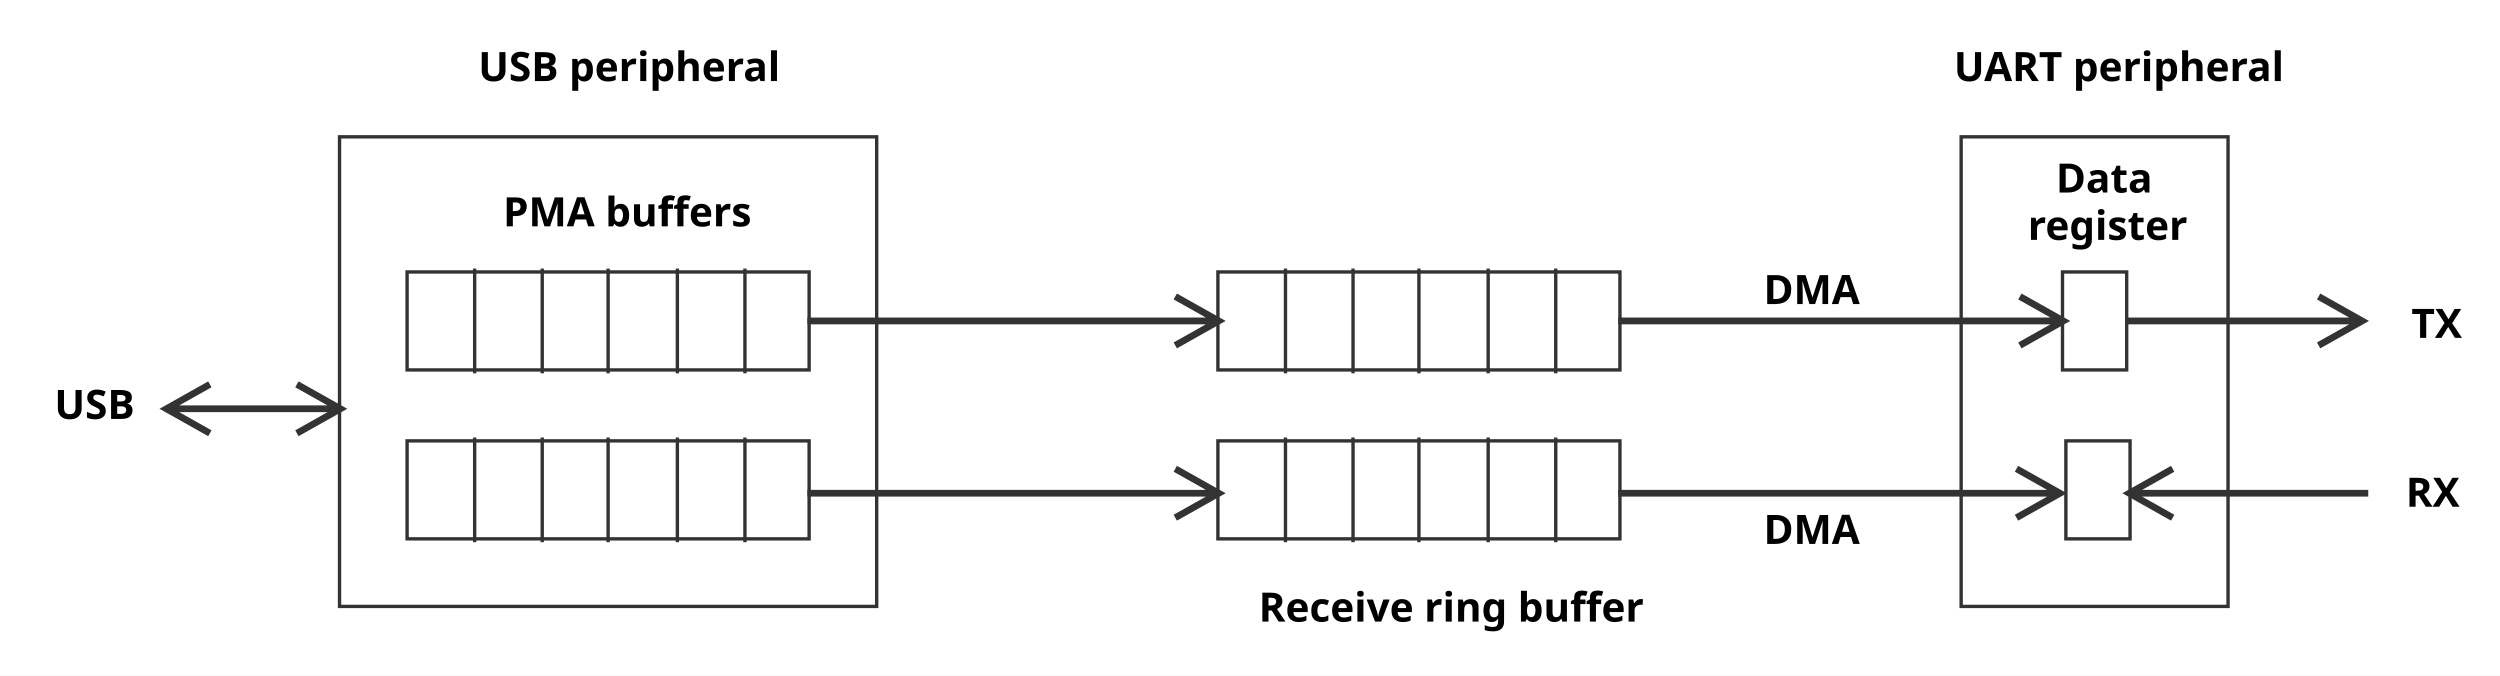
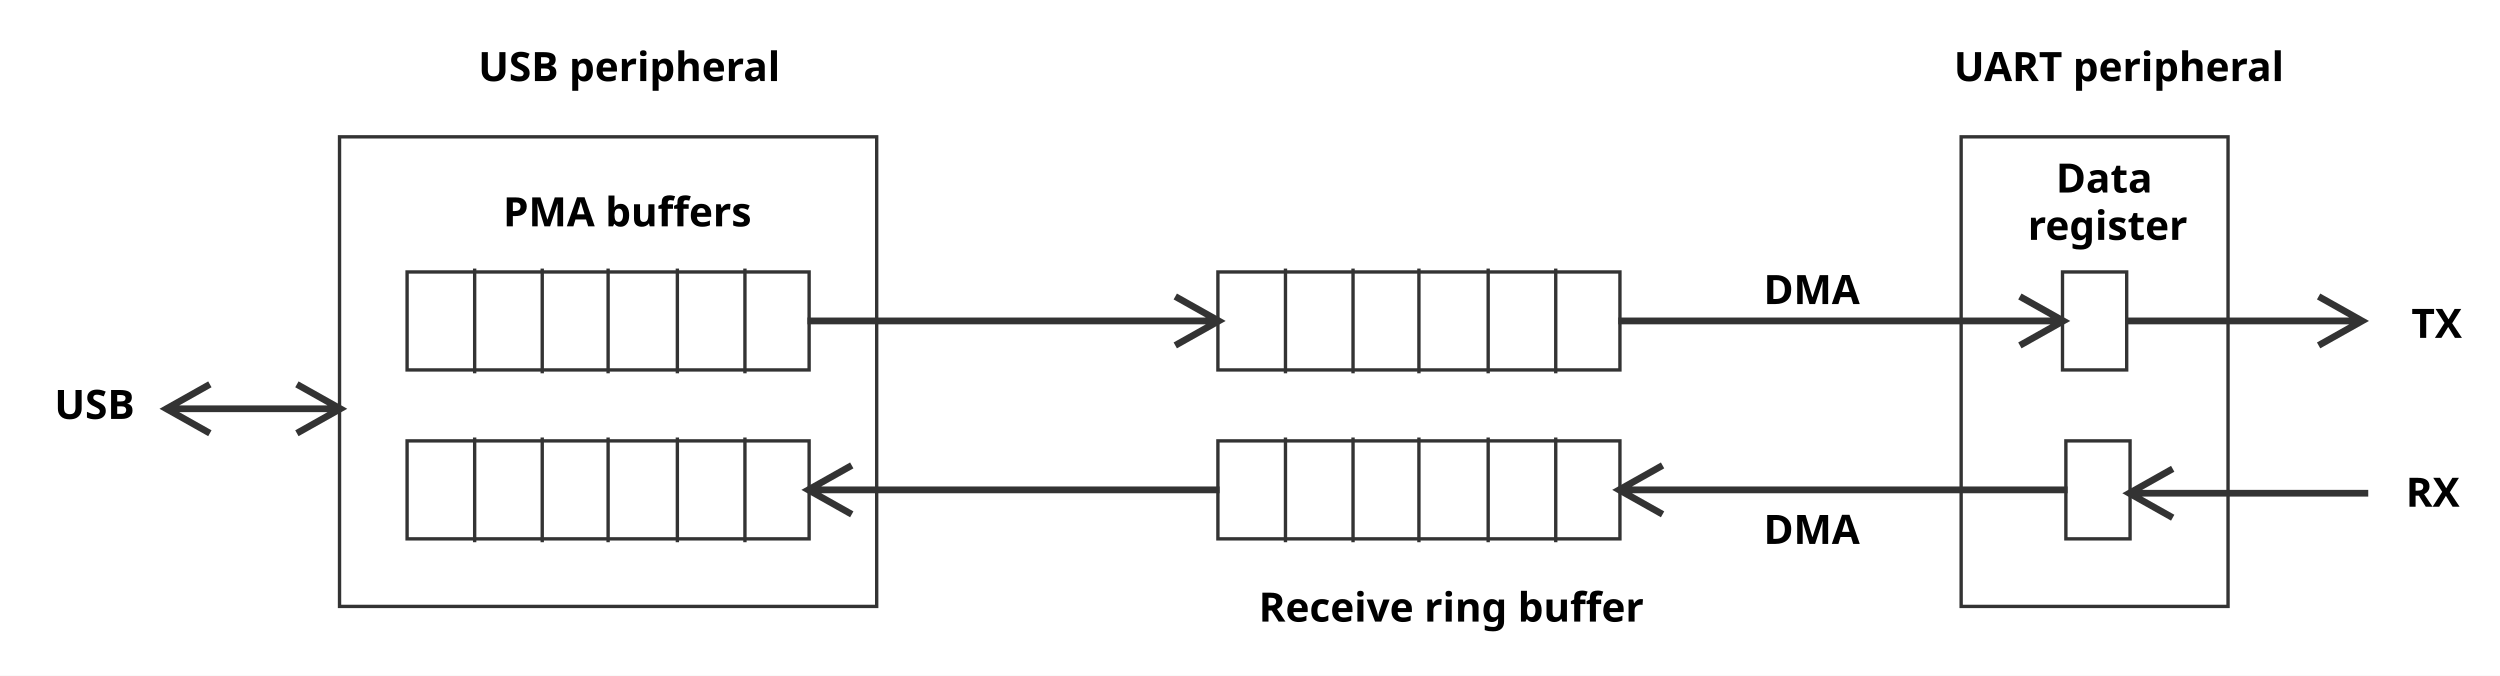
<svg xmlns="http://www.w3.org/2000/svg" width="740px" height="200px" viewBox="0 0 740 200" version="1.1">
  <g id="Artboard" stroke="none" stroke-width="1" fill="none" fill-rule="evenodd">
    <rect fill="#FFFFFF" x="0" y="0" width="740" height="200" />
    <g id="USB-peripheral" transform="translate(100, 40)">
      <g id="Buffer" transform="translate(20, 40)" stroke="#333333">
        <rect id="Rectangle" x="0.5" y="0.5" width="119" height="29" />
        <path d="M20.5,0 L20.5,30" id="Line" stroke-linecap="square" />
        <path d="M40.5,0 L40.5,30" id="Line-2" stroke-linecap="square" />
        <path d="M60,0 L60,30" id="Line-3" stroke-linecap="square" />
        <path d="M80.5,0 L80.5,30" id="Line-4" stroke-linecap="square" />
        <path d="M100.5,0 L100.5,30" id="Line-5" stroke-linecap="square" />
      </g>
      <g id="Buffer" transform="translate(20, 90)" stroke="#333333">
        <rect id="Rectangle" x="0.5" y="0.5" width="119" height="29" />
        <path d="M20.5,0 L20.5,30" id="Line" stroke-linecap="square" />
        <path d="M40.5,0 L40.5,30" id="Line-2" stroke-linecap="square" />
        <path d="M60,0 L60,30" id="Line-3" stroke-linecap="square" />
        <path d="M80.5,0 L80.5,30" id="Line-4" stroke-linecap="square" />
        <path d="M100.5,0 L100.5,30" id="Line-5" stroke-linecap="square" />
      </g>
      <rect id="Rectangle" stroke="#333333" x="0.5" y="0.5" width="159" height="139" />
      <text id="PMA-buffers" font-family="DINAlternate-Bold, DIN Alternate" font-size="12" font-weight="bold" fill="#000000">
        <tspan x="48.913" y="27">PMA buffers</tspan>
      </text>
    </g>
    <g id="Buffer" transform="translate(360, 80)" stroke="#333333">
      <rect id="Rectangle" x="0.5" y="0.5" width="119" height="29" />
      <path d="M20.5,0 L20.5,30" id="Line" stroke-linecap="square" />
      <path d="M40.5,0 L40.5,30" id="Line-2" stroke-linecap="square" />
      <path d="M60,0 L60,30" id="Line-3" stroke-linecap="square" />
      <path d="M80.5,0 L80.5,30" id="Line-4" stroke-linecap="square" />
      <path d="M100.5,0 L100.5,30" id="Line-5" stroke-linecap="square" />
    </g>
    <g id="Buffer-Copy" transform="translate(360, 130)" stroke="#333333">
      <rect id="Rectangle" x="0.5" y="0.5" width="119" height="29" />
      <path d="M20.5,0 L20.5,30" id="Line" stroke-linecap="square" />
      <path d="M40.5,0 L40.5,30" id="Line-2" stroke-linecap="square" />
      <path d="M60,0 L60,30" id="Line-3" stroke-linecap="square" />
      <path d="M80.5,0 L80.5,30" id="Line-4" stroke-linecap="square" />
      <path d="M100.5,0 L100.5,30" id="Line-5" stroke-linecap="square" />
    </g>
    <text id="USB-peripheral" font-family="DINAlternate-Bold, DIN Alternate" font-size="12" font-weight="bold" fill="#000000">
      <tspan x="141.574" y="24">USB peripheral</tspan>
    </text>
    <text id="UART-peripheral" font-family="DINAlternate-Bold, DIN Alternate" font-size="12" font-weight="bold" fill="#000000">
      <tspan x="578.357" y="24">UART peripheral</tspan>
    </text>
    <g id="UART-peripheral" transform="translate(580, 40)">
      <text id="Data-register" font-family="DINAlternate-Bold, DIN Alternate" font-size="12" font-weight="bold" fill="#000000">
        <tspan x="28.554" y="17">Data</tspan>
        <tspan x="20.23" y="31">register</tspan>
      </text>
      <rect id="Rectangle" stroke="#333333" x="0.5" y="0.5" width="79" height="139" />
      <rect id="Rectangle" stroke="#333333" x="30.5" y="40.5" width="19" height="29" />
      <rect id="Rectangle" stroke="#333333" x="31.5" y="90.5" width="19" height="29" />
    </g>
    <text id="Receive-ring-buffer" font-family="DINAlternate-Bold, DIN Alternate" font-size="12" font-weight="bold" fill="#000000">
      <tspan x="372.583" y="184">Receive ring buffer</tspan>
    </text>
    <text id="USB" font-family="DINAlternate-Bold, DIN Alternate" font-size="12" font-weight="bold" fill="#000000">
      <tspan x="16.119" y="124">USB</tspan>
    </text>
    <text id="TX" font-family="DINAlternate-Bold, DIN Alternate" font-size="12" font-weight="bold" fill="#000000">
      <tspan x="713.783" y="100">TX</tspan>
    </text>
    <text id="RX" font-family="DINAlternate-Bold, DIN Alternate" font-size="12" font-weight="bold" fill="#000000">
      <tspan x="712.124" y="150">RX</tspan>
    </text>
    <path id="Line-6" d="M356.932,94 L348.26,89.122 L347.388,88.631 L348.369,86.888 L349.24,87.378 L361.24,94.128 L362.79,95 L361.24,95.872 L349.24,102.622 L348.369,103.112 L347.388,101.369 L348.26,100.878 L356.932,96 L348.75,96 L240,96 L239,96 L239,94 L240,94 L348.75,94 L356.932,94 Z" fill="#333333" fill-rule="nonzero" />
    <path id="Line-6-Copy-3" d="M606.932,94 L598.26,89.122 L597.388,88.631 L598.369,86.888 L599.24,87.378 L611.24,94.128 L612.79,95 L611.24,95.872 L599.24,102.622 L598.369,103.112 L597.388,101.369 L598.26,100.878 L606.932,96 L598.75,96 L480,96 L479,96 L479,94 L480,94 L598.75,94 L606.932,94 Z" fill="#333333" fill-rule="nonzero" />
-     <path id="Line-6-Copy-2" d="M356.932,145 L348.26,140.122 L347.388,139.631 L348.369,137.888 L349.24,138.378 L361.24,145.128 L362.79,146 L361.24,146.872 L349.24,153.622 L348.369,154.112 L347.388,152.369 L348.26,151.878 L356.932,147 L348.75,147 L240,147 L239,147 L239,145 L240,145 L348.75,145 L356.932,145 Z" fill="#333333" fill-rule="nonzero" />
    <path id="Line-6" d="M695.362,94 L686.689,89.122 L685.818,88.631 L686.798,86.888 L687.67,87.378 L699.67,94.128 L701.219,95 L699.67,95.872 L687.67,102.622 L686.798,103.112 L685.818,101.369 L686.689,100.878 L695.362,96 L687.18,96 L630,96 L629,96 L629,94 L630,94 L687.18,94 L695.362,94 Z" fill="#333333" fill-rule="nonzero" />
    <path id="Line-6" d="M634.068,147 L642.74,151.878 L643.612,152.369 L642.631,154.112 L641.76,153.622 L629.76,146.872 L628.21,146 L629.76,145.128 L641.76,138.378 L642.631,137.888 L643.612,139.631 L642.74,140.122 L634.068,145 L642.25,145 L700,145 L701,145 L701,147 L700,147 L642.25,147 L634.068,147 Z" fill="#333333" fill-rule="nonzero" />
-     <path id="Line-6-Copy-4" d="M605.932,145 L597.26,140.122 L596.388,139.631 L597.369,137.888 L598.24,138.378 L610.24,145.128 L611.79,146 L610.24,146.872 L598.24,153.622 L597.369,154.112 L596.388,152.369 L597.26,151.878 L605.932,147 L597.75,147 L480,147 L479,147 L479,145 L480,145 L597.75,145 L605.932,145 Z" fill="#333333" fill-rule="nonzero" />
    <path id="Line-6-Copy" d="M53.068,122 L61.74,126.878 L62.612,127.369 L61.631,129.112 L60.76,128.622 L48.76,121.872 L47.21,121 L48.76,120.128 L60.76,113.378 L61.631,112.888 L62.612,114.631 L61.74,115.122 L53.068,120 L61.25,120 L88.75,120 L96.932,120 L88.26,115.122 L87.388,114.631 L88.369,112.888 L89.24,113.378 L101.24,120.128 L102.79,121 L101.24,121.872 L89.24,128.622 L88.369,129.112 L87.388,127.369 L88.26,126.878 L96.932,122 L88.75,122 L61.25,122 L53.068,122 Z" fill="#333333" fill-rule="nonzero" />
    <text id="DMA" font-family="DINAlternate-Bold, DIN Alternate" font-size="12" font-weight="bold" fill="#000000">
      <tspan x="522.015" y="90">DMA</tspan>
    </text>
    <text id="DMA" font-family="DINAlternate-Bold, DIN Alternate" font-size="12" font-weight="bold" fill="#000000">
      <tspan x="522.015" y="161">DMA</tspan>
    </text>
+     <path id="Line-7" d="M243.068,146 L251.74,150.878 L252.612,151.369 L251.631,153.112 L250.76,152.622 L238.76,145.872 L237.21,145 L238.76,144.128 L250.76,137.378 L251.631,136.888 L252.612,138.631 L251.74,139.122 L243.068,144 L251.25,144 L360,144 L361,144 L361,146 L360,146 L251.25,146 L243.068,146 Z" fill="#333333" fill-rule="nonzero" />
+     <path id="Line-8" d="M483.068,146 L491.74,150.878 L492.612,151.369 L491.631,153.112 L490.76,152.622 L478.76,145.872 L477.21,145 L478.76,144.128 L490.76,137.378 L491.631,136.888 L492.612,138.631 L491.74,139.122 L483.068,144 L491.25,144 L611,144 L612,144 L612,146 L611,146 L491.25,146 L483.068,146 Z" fill="#333333" fill-rule="nonzero" />
  </g>
</svg>
